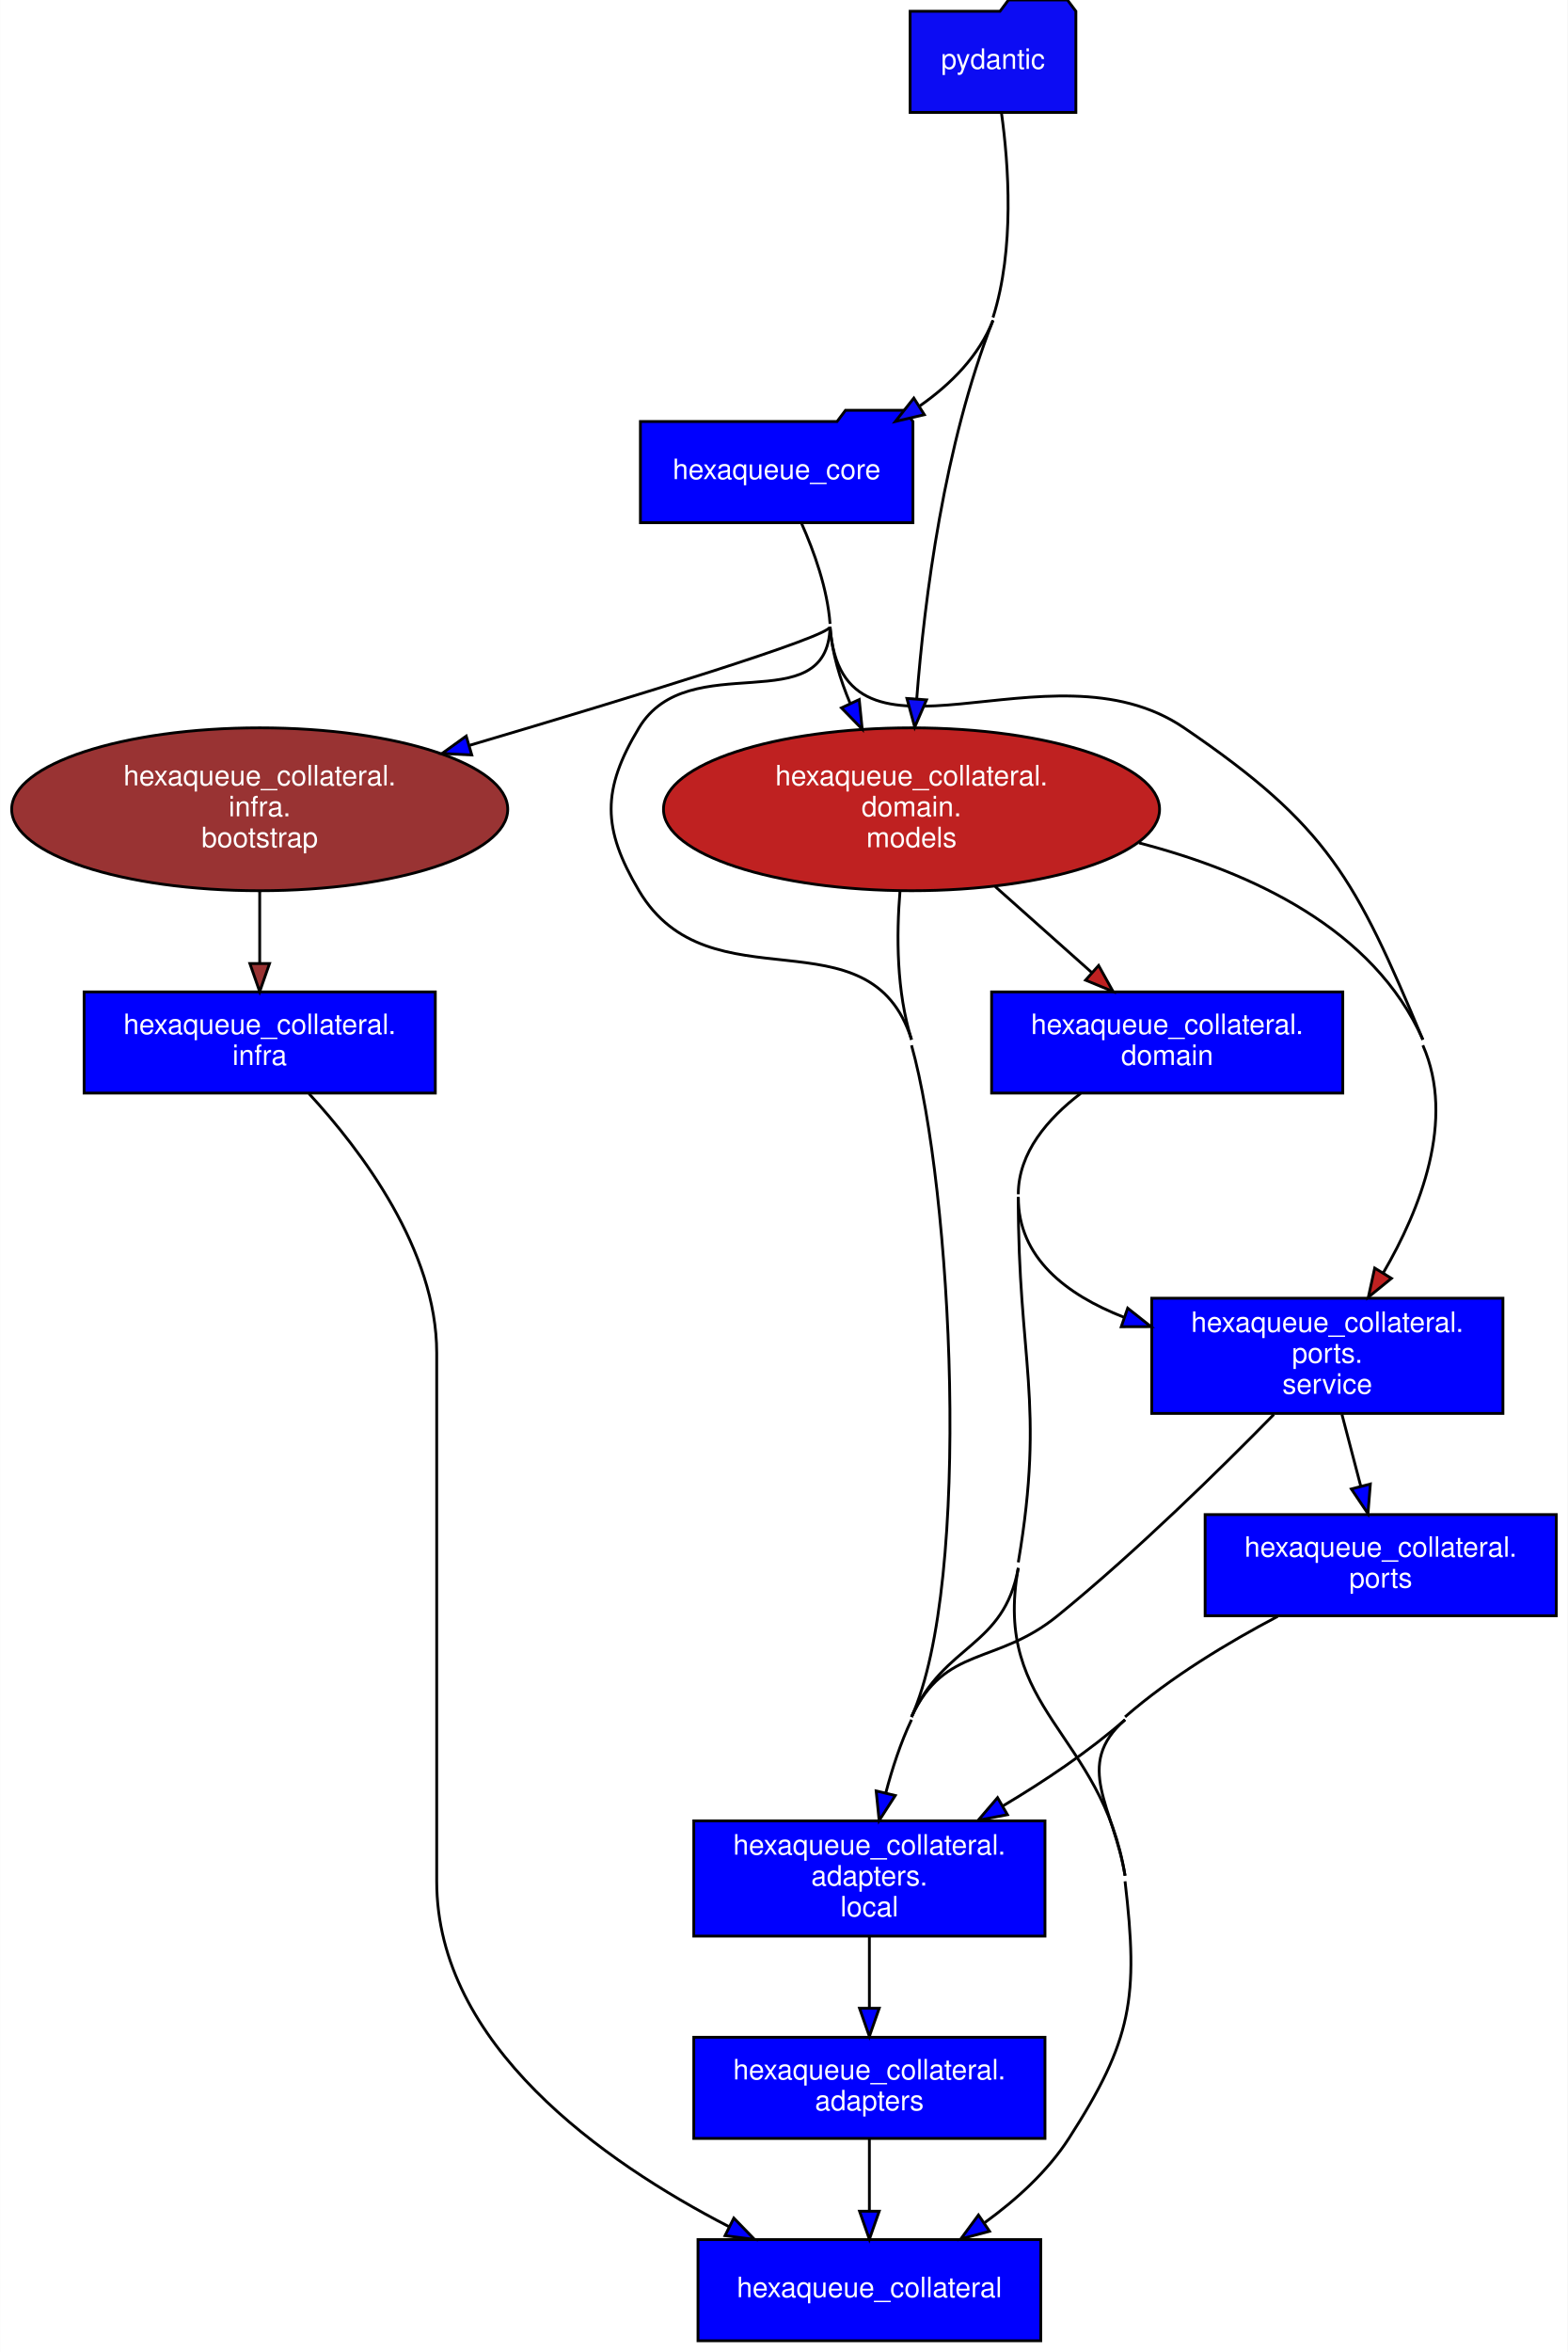
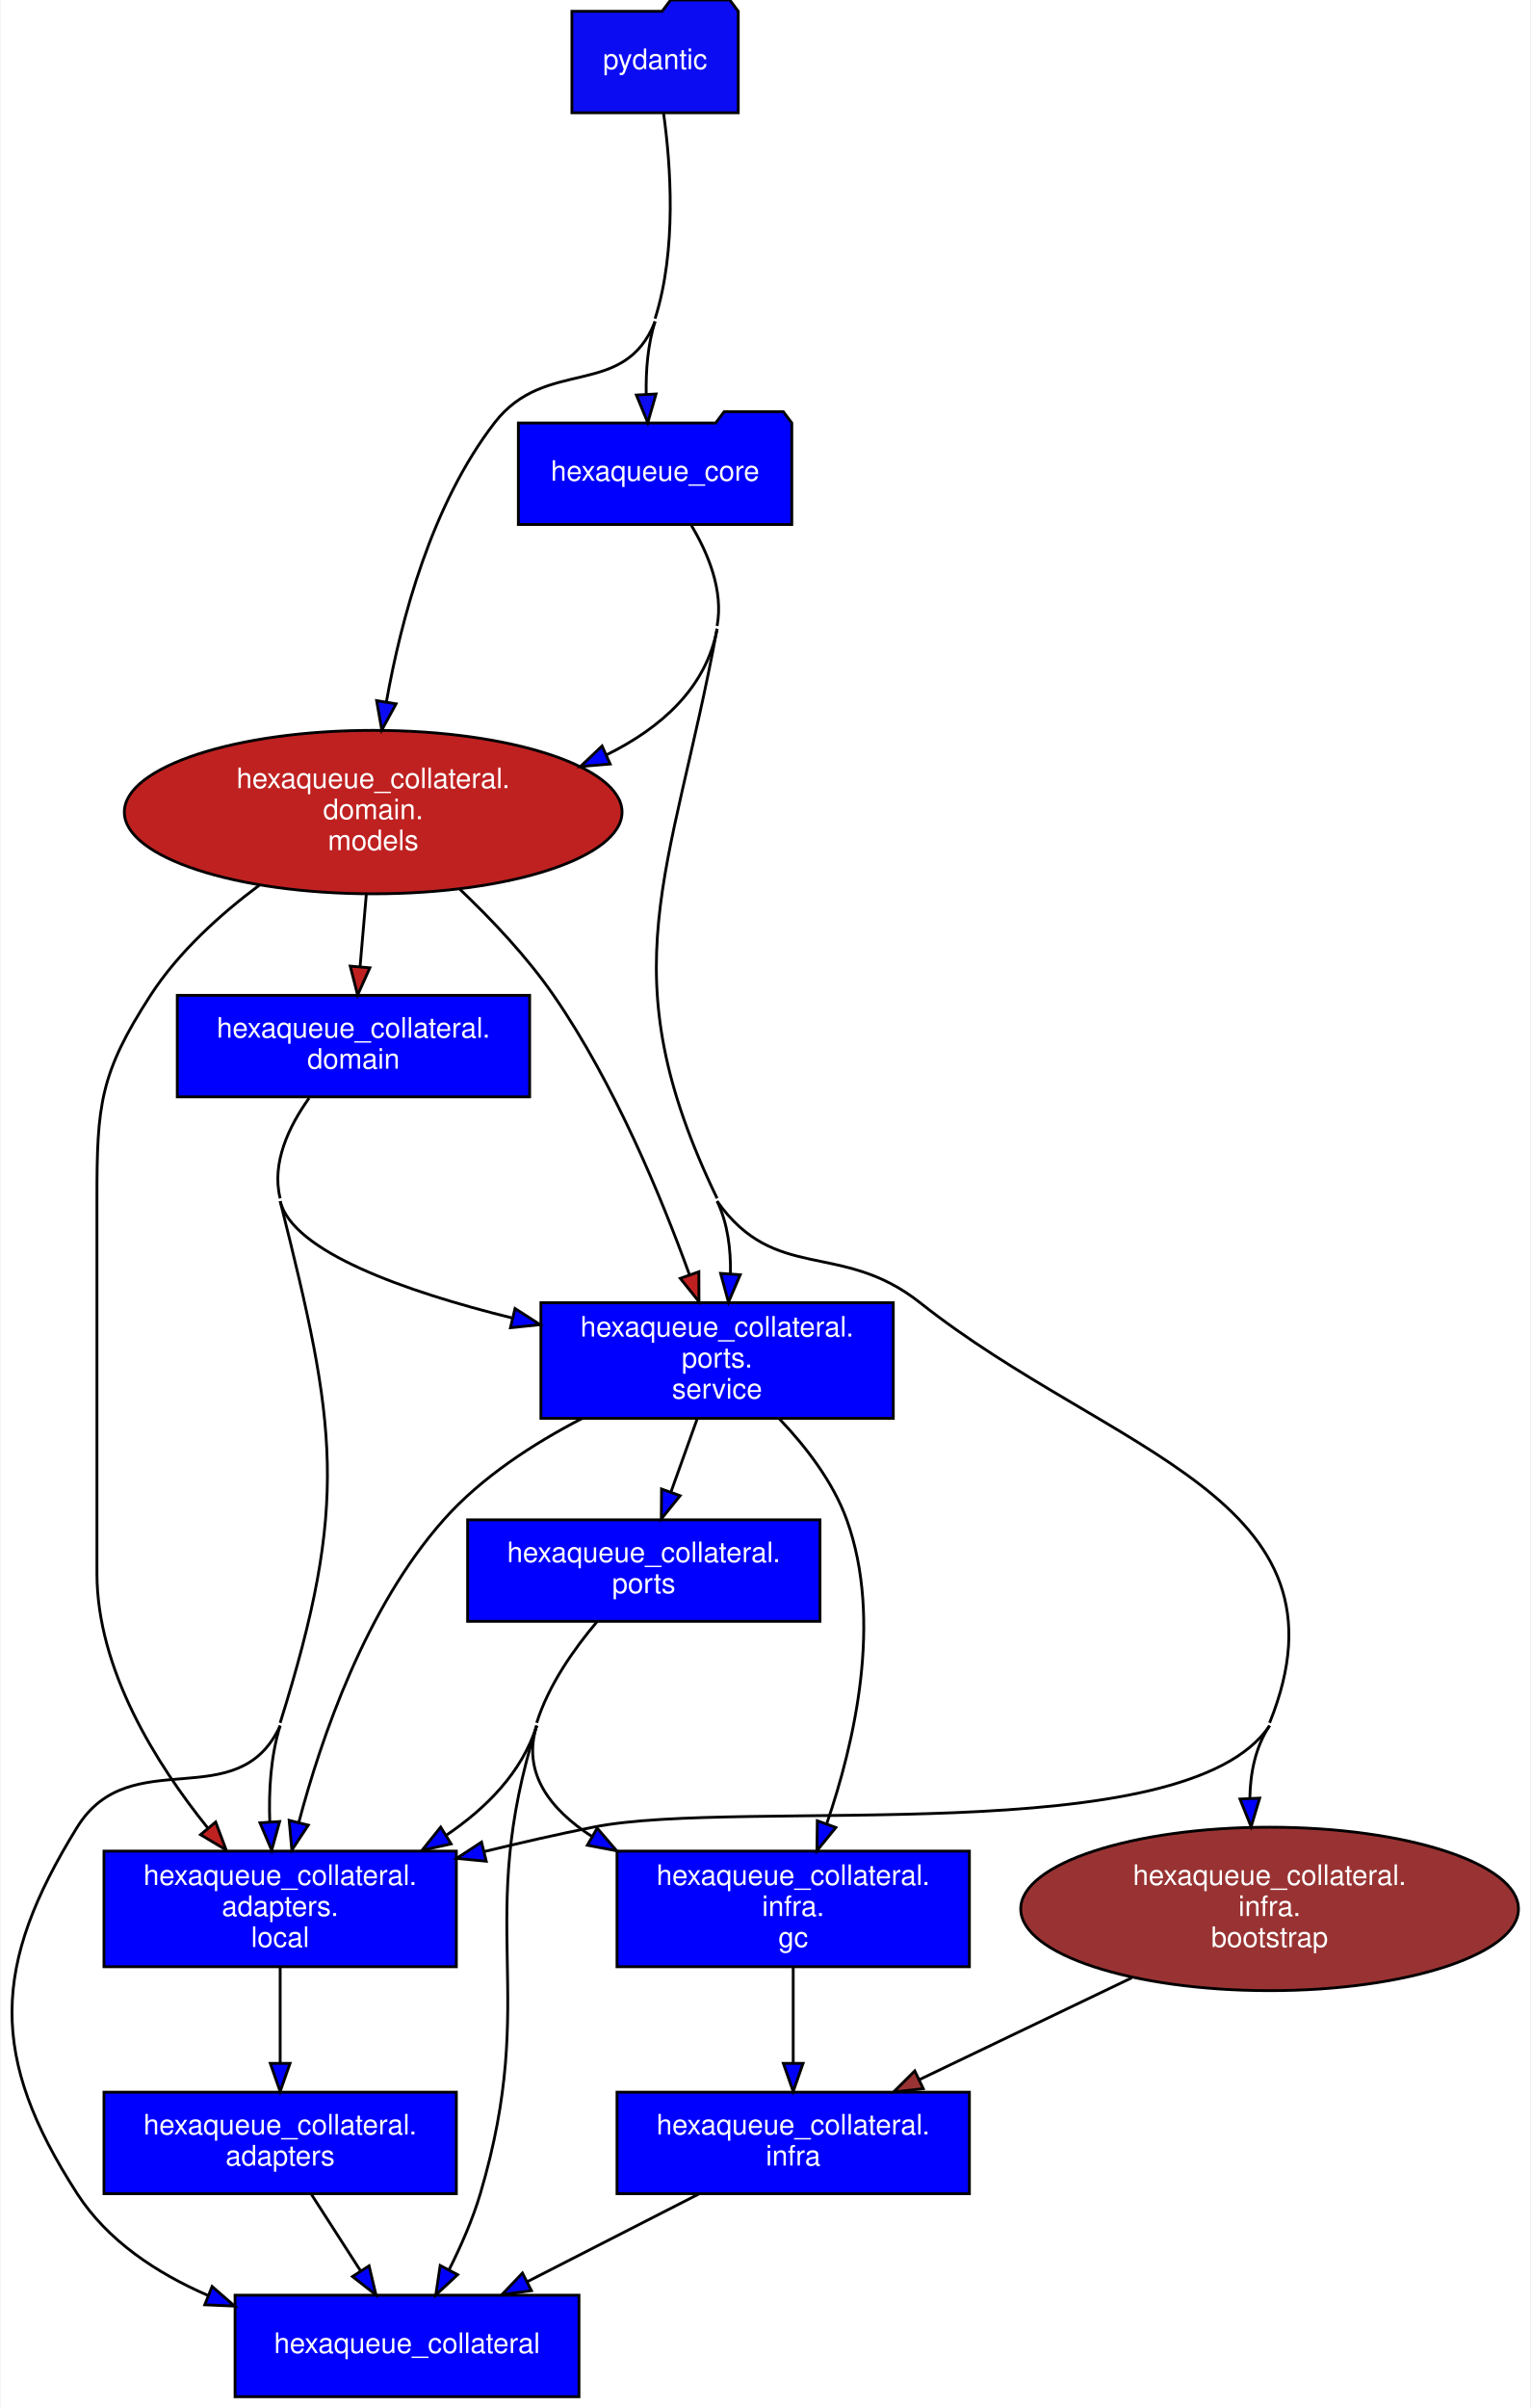
- <svg xmlns="http://www.w3.org/2000/svg" width="558pt" height="837pt" viewBox="0.00 0.00 557.89 836.98">
-   <g id="graph0" class="graph" transform="scale(1 1) rotate(0) translate(4 832.98)">
+ <svg xmlns="http://www.w3.org/2000/svg" width="543pt" height="854pt" viewBox="0.00 0.00 542.58 853.97">
+   <g id="graph0" class="graph" transform="scale(1 1) rotate(0) translate(4 849.97)">
    <style>.edge&gt;path:hover{stroke-width:8}</style>
-     <polygon fill="white" stroke="transparent" points="-4,4 -4,-832.98 553.89,-832.98 553.89,4 -4,4" />
+     <polygon fill="white" stroke="transparent" points="-4,4 -4,-849.97 538.58,-849.97 538.58,4 -4,4" />
    <g id="node1" class="node">
      <style>.edge&gt;path:hover{stroke-width:8}</style>
-       <polygon fill="blue" stroke="black" points="366.39,-36 244.39,-36 244.39,0 366.39,0 366.39,-36" />
-       <text text-anchor="middle" x="305.39" y="-15.5" font-family="Helvetica,sans-Serif" font-size="10.00" fill="white">hexaqueue_collateral</text>
+       <polygon fill="blue" stroke="black" points="201.19,-36 79.19,-36 79.19,0 201.19,0 201.19,-36" />
+       <text text-anchor="middle" x="140.19" y="-15.5" font-family="Helvetica,sans-Serif" font-size="10.00" fill="white">hexaqueue_collateral</text>
    </g>
    <g id="node2" class="node">
      <style>.edge&gt;path:hover{stroke-width:8}</style>
-       <polygon fill="blue" stroke="black" points="367.89,-108 242.89,-108 242.89,-72 367.89,-72 367.89,-108" />
-       <text text-anchor="middle" x="305.39" y="-93" font-family="Helvetica,sans-Serif" font-size="10.00" fill="white">hexaqueue_collateral.</text>
-       <text text-anchor="middle" x="305.39" y="-82" font-family="Helvetica,sans-Serif" font-size="10.00" fill="white">adapters</text>
+       <polygon fill="blue" stroke="black" points="157.69,-108 32.69,-108 32.69,-72 157.69,-72 157.69,-108" />
+       <text text-anchor="middle" x="95.19" y="-93" font-family="Helvetica,sans-Serif" font-size="10.00" fill="white">hexaqueue_collateral.</text>
+       <text text-anchor="middle" x="95.19" y="-82" font-family="Helvetica,sans-Serif" font-size="10.00" fill="white">adapters</text>
    </g>
    <g id="edge1" class="edge">
      <style>.edge&gt;path:hover{stroke-width:8}</style>
-       <path fill="none" stroke="black" d="M305.39,-71.7C305.39,-63.98 305.39,-54.71 305.39,-46.11" />
-       <polygon fill="blue" stroke="black" points="308.89,-46.1 305.39,-36.1 301.89,-46.1 308.89,-46.1" />
+       <path fill="none" stroke="black" d="M106.31,-71.7C111.54,-63.56 117.89,-53.69 123.67,-44.7" />
+       <polygon fill="blue" stroke="black" points="126.73,-46.41 129.19,-36.1 120.84,-42.62 126.73,-46.41" />
    </g>
    <g id="node3" class="node">
      <style>.edge&gt;path:hover{stroke-width:8}</style>
-       <polygon fill="blue" stroke="black" points="367.89,-185 242.89,-185 242.89,-144 367.89,-144 367.89,-185" />
-       <text text-anchor="middle" x="305.39" y="-173" font-family="Helvetica,sans-Serif" font-size="10.00" fill="white">hexaqueue_collateral.</text>
-       <text text-anchor="middle" x="305.39" y="-162" font-family="Helvetica,sans-Serif" font-size="10.00" fill="white">adapters.</text>
-       <text text-anchor="middle" x="305.39" y="-151" font-family="Helvetica,sans-Serif" font-size="10.00" fill="white">local</text>
+       <polygon fill="blue" stroke="black" points="157.69,-193.49 32.69,-193.49 32.69,-152.49 157.69,-152.49 157.69,-193.49" />
+       <text text-anchor="middle" x="95.19" y="-181.49" font-family="Helvetica,sans-Serif" font-size="10.00" fill="white">hexaqueue_collateral.</text>
+       <text text-anchor="middle" x="95.19" y="-170.49" font-family="Helvetica,sans-Serif" font-size="10.00" fill="white">adapters.</text>
+       <text text-anchor="middle" x="95.19" y="-159.49" font-family="Helvetica,sans-Serif" font-size="10.00" fill="white">local</text>
    </g>
    <g id="edge2" class="edge">
      <style>.edge&gt;path:hover{stroke-width:8}</style>
-       <path fill="none" stroke="black" d="M305.39,-143.69C305.39,-135.91 305.39,-126.84 305.39,-118.45" />
-       <polygon fill="blue" stroke="black" points="308.89,-118.32 305.39,-108.32 301.89,-118.32 308.89,-118.32" />
+       <path fill="none" stroke="black" d="M95.19,-152.39C95.19,-142.17 95.19,-129.51 95.19,-118.34" />
+       <polygon fill="blue" stroke="black" points="98.69,-118.23 95.19,-108.23 91.69,-118.23 98.69,-118.23" />
    </g>
    <g id="node4" class="node">
      <style>.edge&gt;path:hover{stroke-width:8}</style>
-       <polygon fill="blue" stroke="black" points="473.89,-480 348.89,-480 348.89,-444 473.89,-444 473.89,-480" />
-       <text text-anchor="middle" x="411.39" y="-465" font-family="Helvetica,sans-Serif" font-size="10.00" fill="white">hexaqueue_collateral.</text>
-       <text text-anchor="middle" x="411.39" y="-454" font-family="Helvetica,sans-Serif" font-size="10.00" fill="white">domain</text>
+       <polygon fill="blue" stroke="black" points="183.69,-496.98 58.69,-496.98 58.69,-460.98 183.69,-460.98 183.69,-496.98" />
+       <text text-anchor="middle" x="121.19" y="-481.98" font-family="Helvetica,sans-Serif" font-size="10.00" fill="white">hexaqueue_collateral.</text>
+       <text text-anchor="middle" x="121.19" y="-470.98" font-family="Helvetica,sans-Serif" font-size="10.00" fill="white">domain</text>
    </g>
    <g id="edge3" class="edge">
      <style>.edge&gt;path:hover{stroke-width:8}</style>
-       <path fill="none" stroke="black" d="M358.39,-275C349.11,-224.33 388.14,-216.35 396.39,-165.5" />
-       <path fill="none" stroke="black" d="M396.39,-163.5C401.22,-122.15 398.93,-106.99 376.39,-72 368.82,-60.25 357.68,-50.17 346.46,-42.05" />
-       <polygon fill="blue" stroke="black" points="348.16,-38.97 337.92,-36.22 344.21,-44.75 348.16,-38.97" />
+       <path fill="none" stroke="black" d="M105.45,-460.55C98.3,-450.54 92.05,-437.51 95.19,-424.98" />
+       <path fill="none" stroke="black" d="M95.19,-423.98C115.19,-344.23 119.77,-317.44 95.19,-238.98" />
+       <path fill="none" stroke="black" d="M95.19,-237.98C80.3,-205.45 42,-232.42 23.19,-201.98 -7.18,-152.84 -8.12,-120.55 23.19,-72 33.94,-55.32 51.36,-43.84 69.5,-35.95" />
+       <polygon fill="blue" stroke="black" points="71.04,-39.1 79.03,-32.14 68.44,-32.6 71.04,-39.1" />
    </g>
    <g id="edge4" class="edge">
      <style>.edge&gt;path:hover{stroke-width:8}</style>
-       <path fill="none" stroke="black" d="M380.58,-443.86C368.93,-434.97 358.42,-422.83 358.39,-408" />
-       <path fill="none" stroke="black" d="M358.39,-407C358.28,-349.22 368.03,-333.97 358.39,-277" />
-       <path fill="none" stroke="black" d="M358.39,-275C353.17,-246.49 332.28,-248.43 320.39,-222" />
+       <path fill="none" stroke="black" d="M95.19,-237.98C91.79,-227.14 91.11,-214.74 91.51,-203.76" />
+       <polygon fill="blue" stroke="black" points="95.01,-203.98 92.18,-193.77 88.02,-203.52 95.01,-203.98" />
+     </g>
+     <g id="node10" class="node">
+       <style>.edge&gt;path:hover{stroke-width:8}</style>
+       <polygon fill="blue" stroke="black" points="312.69,-387.98 187.69,-387.98 187.69,-346.98 312.69,-346.98 312.69,-387.98" />
+       <text text-anchor="middle" x="250.19" y="-375.98" font-family="Helvetica,sans-Serif" font-size="10.00" fill="white">hexaqueue_collateral.</text>
+       <text text-anchor="middle" x="250.19" y="-364.98" font-family="Helvetica,sans-Serif" font-size="10.00" fill="white">ports.</text>
+       <text text-anchor="middle" x="250.19" y="-353.98" font-family="Helvetica,sans-Serif" font-size="10.00" fill="white">service</text>
+     </g>
+     <g id="edge5" class="edge">
+       <style>.edge&gt;path:hover{stroke-width:8}</style>
+       <path fill="none" stroke="black" d="M95.19,-423.98C99.69,-406.04 139.26,-392.05 177.29,-382.61" />
+       <polygon fill="blue" stroke="black" points="178.51,-385.92 187.42,-380.19 176.88,-379.11 178.51,-385.92" />
+     </g>
+     <g id="node5" class="node">
+       <style>.edge&gt;path:hover{stroke-width:8}</style>
+       <ellipse fill="#bf2121" stroke="black" cx="128.19" cy="-561.97" rx="88.28" ry="28.98" />
+       <text text-anchor="middle" x="128.19" y="-570.47" font-family="Helvetica,sans-Serif" font-size="10.00" fill="#ffffff">hexaqueue_collateral.</text>
+       <text text-anchor="middle" x="128.19" y="-559.47" font-family="Helvetica,sans-Serif" font-size="10.00" fill="#ffffff">domain.</text>
+       <text text-anchor="middle" x="128.19" y="-548.47" font-family="Helvetica,sans-Serif" font-size="10.00" fill="#ffffff">models</text>
+     </g>
+     <g id="edge6" class="edge">
+       <style>.edge&gt;path:hover{stroke-width:8}</style>
+       <path fill="none" stroke="black" d="M87.84,-536.08C73.78,-525.59 59.06,-512.25 49.19,-496.98 31.22,-469.19 30.19,-458.08 30.19,-424.98 30.19,-424.98 30.19,-424.98 30.19,-291.98 30.19,-257.82 51.35,-224.23 69.52,-201.68" />
+       <polygon fill="#bf2121" stroke="black" points="72.31,-203.81 76.04,-193.89 66.94,-199.32 72.31,-203.81" />
+     </g>
+     <g id="edge7" class="edge">
+       <style>.edge&gt;path:hover{stroke-width:8}</style>
+       <path fill="none" stroke="black" d="M125.74,-532.65C125.03,-524.4 124.25,-515.41 123.54,-507.23" />
+       <polygon fill="#bf2121" stroke="black" points="127.01,-506.74 122.67,-497.08 120.04,-507.34 127.01,-506.74" />
+     </g>
+     <g id="edge8" class="edge">
+       <style>.edge&gt;path:hover{stroke-width:8}</style>
+       <path fill="none" stroke="black" d="M158.93,-534.61C170.36,-523.76 182.81,-510.56 192.19,-496.98 213.78,-465.74 230.51,-425.16 240.33,-398.04" />
+       <polygon fill="#bf2121" stroke="black" points="243.72,-398.95 243.76,-388.35 237.12,-396.61 243.72,-398.95" />
+     </g>
+     <g id="node6" class="node">
+       <style>.edge&gt;path:hover{stroke-width:8}</style>
+       <polygon fill="blue" stroke="black" points="339.69,-108 214.69,-108 214.69,-72 339.69,-72 339.69,-108" />
+       <text text-anchor="middle" x="277.19" y="-93" font-family="Helvetica,sans-Serif" font-size="10.00" fill="white">hexaqueue_collateral.</text>
+       <text text-anchor="middle" x="277.19" y="-82" font-family="Helvetica,sans-Serif" font-size="10.00" fill="white">infra</text>
+     </g>
+     <g id="edge9" class="edge">
+       <style>.edge&gt;path:hover{stroke-width:8}</style>
+       <path fill="none" stroke="black" d="M243.67,-71.88C225.35,-62.51 202.45,-50.81 182.86,-40.8" />
+       <polygon fill="blue" stroke="black" points="184.33,-37.62 173.83,-36.19 181.14,-43.86 184.33,-37.62" />
+     </g>
+     <g id="node7" class="node">
+       <style>.edge&gt;path:hover{stroke-width:8}</style>
+       <ellipse fill="#993333" stroke="black" cx="446.19" cy="-172.99" rx="88.28" ry="28.98" />
+       <text text-anchor="middle" x="446.19" y="-181.49" font-family="Helvetica,sans-Serif" font-size="10.00" fill="#ffffff">hexaqueue_collateral.</text>
+       <text text-anchor="middle" x="446.19" y="-170.49" font-family="Helvetica,sans-Serif" font-size="10.00" fill="#ffffff">infra.</text>
+       <text text-anchor="middle" x="446.19" y="-159.49" font-family="Helvetica,sans-Serif" font-size="10.00" fill="#ffffff">bootstrap</text>
+     </g>
+     <g id="edge10" class="edge">
+       <style>.edge&gt;path:hover{stroke-width:8}</style>
+       <path fill="none" stroke="black" d="M397.31,-148.57C373.57,-137.19 345.25,-123.62 322.07,-112.51" />
+       <polygon fill="#993333" stroke="black" points="323.34,-109.24 312.81,-108.07 320.31,-115.55 323.34,-109.24" />
+     </g>
+     <g id="node8" class="node">
+       <style>.edge&gt;path:hover{stroke-width:8}</style>
+       <polygon fill="blue" stroke="black" points="339.69,-193.49 214.69,-193.49 214.69,-152.49 339.69,-152.49 339.69,-193.49" />
+       <text text-anchor="middle" x="277.19" y="-181.49" font-family="Helvetica,sans-Serif" font-size="10.00" fill="white">hexaqueue_collateral.</text>
+       <text text-anchor="middle" x="277.19" y="-170.49" font-family="Helvetica,sans-Serif" font-size="10.00" fill="white">infra.</text>
+       <text text-anchor="middle" x="277.19" y="-159.49" font-family="Helvetica,sans-Serif" font-size="10.00" fill="white">gc</text>
+     </g>
+     <g id="edge11" class="edge">
+       <style>.edge&gt;path:hover{stroke-width:8}</style>
+       <path fill="none" stroke="black" d="M277.19,-152.39C277.19,-142.17 277.19,-129.51 277.19,-118.34" />
+       <polygon fill="blue" stroke="black" points="280.69,-118.23 277.19,-108.23 273.69,-118.23 280.69,-118.23" />
    </g>
    <g id="node9" class="node">
      <style>.edge&gt;path:hover{stroke-width:8}</style>
-       <polygon fill="blue" stroke="black" points="530.89,-371 405.89,-371 405.89,-330 530.89,-330 530.89,-371" />
-       <text text-anchor="middle" x="468.39" y="-359" font-family="Helvetica,sans-Serif" font-size="10.00" fill="white">hexaqueue_collateral.</text>
-       <text text-anchor="middle" x="468.39" y="-348" font-family="Helvetica,sans-Serif" font-size="10.00" fill="white">ports.</text>
-       <text text-anchor="middle" x="468.39" y="-337" font-family="Helvetica,sans-Serif" font-size="10.00" fill="white">service</text>
-     </g>
-     <g id="edge5" class="edge">
-       <style>.edge&gt;path:hover{stroke-width:8}</style>
-       <path fill="none" stroke="black" d="M358.39,-407C358.35,-385.48 375.32,-372.31 395.95,-364.24" />
-       <polygon fill="blue" stroke="black" points="397.33,-367.46 405.63,-360.88 395.04,-360.85 397.33,-367.46" />
-     </g>
-     <g id="node5" class="node">
-       <style>.edge&gt;path:hover{stroke-width:8}</style>
-       <ellipse fill="#bf2121" stroke="black" cx="320.39" cy="-544.99" rx="88.28" ry="28.98" />
-       <text text-anchor="middle" x="320.39" y="-553.49" font-family="Helvetica,sans-Serif" font-size="10.00" fill="#ffffff">hexaqueue_collateral.</text>
-       <text text-anchor="middle" x="320.39" y="-542.49" font-family="Helvetica,sans-Serif" font-size="10.00" fill="#ffffff">domain.</text>
-       <text text-anchor="middle" x="320.39" y="-531.49" font-family="Helvetica,sans-Serif" font-size="10.00" fill="#ffffff">models</text>
-     </g>
-     <g id="edge6" class="edge">
-       <style>.edge&gt;path:hover{stroke-width:8}</style>
-       <path fill="none" stroke="black" d="M316.3,-516C314.98,-500.1 315.03,-480.03 320.39,-463" />
-     </g>
-     <g id="edge7" class="edge">
-       <style>.edge&gt;path:hover{stroke-width:8}</style>
-       <path fill="none" stroke="black" d="M350.19,-517.47C361.28,-507.6 373.8,-496.46 384.6,-486.84" />
-       <polygon fill="#bf2121" stroke="black" points="386.98,-489.4 392.13,-480.14 382.33,-484.18 386.98,-489.4" />
-     </g>
-     <g id="edge8" class="edge">
-       <style>.edge&gt;path:hover{stroke-width:8}</style>
-       <path fill="none" stroke="black" d="M401.36,-533.02C441.48,-522.62 485,-502.39 502.39,-463" />
-       <path fill="none" stroke="black" d="M502.39,-461C514.12,-434.43 501.43,-402.58 488.35,-380.1" />
-       <polygon fill="#bf2121" stroke="black" points="491.21,-378.06 482.99,-371.38 485.25,-381.73 491.21,-378.06" />
-     </g>
-     <g id="node6" class="node">
-       <style>.edge&gt;path:hover{stroke-width:8}</style>
-       <polygon fill="blue" stroke="black" points="150.89,-480 25.89,-480 25.89,-444 150.89,-444 150.89,-480" />
-       <text text-anchor="middle" x="88.39" y="-465" font-family="Helvetica,sans-Serif" font-size="10.00" fill="white">hexaqueue_collateral.</text>
-       <text text-anchor="middle" x="88.39" y="-454" font-family="Helvetica,sans-Serif" font-size="10.00" fill="white">infra</text>
-     </g>
-     <g id="edge9" class="edge">
-       <style>.edge&gt;path:hover{stroke-width:8}</style>
-       <path fill="none" stroke="black" d="M105.94,-443.78C124.58,-423.57 151.39,-388.13 151.39,-351.5 151.39,-351.5 151.39,-351.5 151.39,-163.5 151.39,-105.36 210.48,-63.8 255.45,-40.59" />
-       <polygon fill="blue" stroke="black" points="257.14,-43.66 264.52,-36.06 254.01,-37.4 257.14,-43.66" />
-     </g>
-     <g id="node7" class="node">
-       <style>.edge&gt;path:hover{stroke-width:8}</style>
-       <ellipse fill="#993333" stroke="black" cx="88.39" cy="-544.99" rx="88.28" ry="28.98" />
-       <text text-anchor="middle" x="88.39" y="-553.49" font-family="Helvetica,sans-Serif" font-size="10.00" fill="#ffffff">hexaqueue_collateral.</text>
-       <text text-anchor="middle" x="88.39" y="-542.49" font-family="Helvetica,sans-Serif" font-size="10.00" fill="#ffffff">infra.</text>
-       <text text-anchor="middle" x="88.39" y="-531.49" font-family="Helvetica,sans-Serif" font-size="10.00" fill="#ffffff">bootstrap</text>
-     </g>
-     <g id="edge10" class="edge">
-       <style>.edge&gt;path:hover{stroke-width:8}</style>
-       <path fill="none" stroke="black" d="M88.39,-515.66C88.39,-507.42 88.39,-498.43 88.39,-490.25" />
-       <polygon fill="#993333" stroke="black" points="91.89,-490.1 88.39,-480.1 84.89,-490.1 91.89,-490.1" />
-     </g>
-     <g id="node8" class="node">
-       <style>.edge&gt;path:hover{stroke-width:8}</style>
-       <polygon fill="blue" stroke="black" points="549.89,-294 424.89,-294 424.89,-258 549.89,-258 549.89,-294" />
-       <text text-anchor="middle" x="487.39" y="-279" font-family="Helvetica,sans-Serif" font-size="10.00" fill="white">hexaqueue_collateral.</text>
-       <text text-anchor="middle" x="487.39" y="-268" font-family="Helvetica,sans-Serif" font-size="10.00" fill="white">ports</text>
-     </g>
-     <g id="edge11" class="edge">
-       <style>.edge&gt;path:hover{stroke-width:8}</style>
-       <path fill="none" stroke="black" d="M396.39,-221C377.82,-204.77 392.44,-189.85 396.39,-165.5" />
+       <polygon fill="blue" stroke="black" points="286.69,-310.98 161.69,-310.98 161.69,-274.98 286.69,-274.98 286.69,-310.98" />
+       <text text-anchor="middle" x="224.19" y="-295.98" font-family="Helvetica,sans-Serif" font-size="10.00" fill="white">hexaqueue_collateral.</text>
+       <text text-anchor="middle" x="224.19" y="-284.98" font-family="Helvetica,sans-Serif" font-size="10.00" fill="white">ports</text>
    </g>
    <g id="edge12" class="edge">
      <style>.edge&gt;path:hover{stroke-width:8}</style>
-       <path fill="none" stroke="black" d="M450.73,-257.78C433.23,-248.57 412.63,-236.2 396.39,-222" />
-       <path fill="none" stroke="black" d="M396.39,-221C383.35,-209.6 367.69,-199.12 353.06,-190.41" />
-       <polygon fill="blue" stroke="black" points="354.52,-187.21 344.11,-185.22 351.01,-193.27 354.52,-187.21" />
+       <path fill="none" stroke="black" d="M186.19,-237.98C163.91,-167.1 187.29,-143.24 166.19,-72 163.48,-62.86 159.31,-53.37 155.09,-44.98" />
+       <polygon fill="blue" stroke="black" points="158.15,-43.28 150.39,-36.07 151.96,-46.54 158.15,-43.28" />
    </g>
    <g id="edge13" class="edge">
      <style>.edge&gt;path:hover{stroke-width:8}</style>
-       <path fill="none" stroke="black" d="M449.36,-329.64C430.55,-310.44 400.6,-280.97 372.39,-258 350.59,-240.25 332.19,-247.51 320.39,-222" />
+       <path fill="none" stroke="black" d="M207.65,-274.92C199.44,-265.23 190.4,-252.38 186.19,-238.98" />
+       <path fill="none" stroke="black" d="M186.19,-237.98C181.01,-221.5 168.34,-208.73 154.05,-199.08" />
+       <polygon fill="blue" stroke="black" points="155.83,-196.06 145.49,-193.75 152.13,-202.01 155.83,-196.06" />
    </g>
    <g id="edge14" class="edge">
      <style>.edge&gt;path:hover{stroke-width:8}</style>
-       <path fill="none" stroke="black" d="M473.58,-329.69C475.64,-321.82 478.05,-312.64 480.27,-304.17" />
-       <polygon fill="blue" stroke="black" points="483.7,-304.88 482.85,-294.32 476.93,-303.11 483.7,-304.88" />
-     </g>
-     <g id="node10" class="node">
-       <style>.edge&gt;path:hover{stroke-width:8}</style>
-       <polygon fill="blue" stroke="black" points="320.89,-682.98 317.89,-686.98 296.89,-686.98 293.89,-682.98 223.89,-682.98 223.89,-646.98 320.89,-646.98 320.89,-682.98" />
-       <text text-anchor="middle" x="272.39" y="-662.48" font-family="Helvetica,sans-Serif" font-size="10.00" fill="white">hexaqueue_core</text>
+       <path fill="none" stroke="black" d="M186.19,-237.98C180.94,-221.27 190.83,-208.37 205.8,-198.67" />
+       <polygon fill="blue" stroke="black" points="207.65,-201.64 214.57,-193.61 204.16,-195.58 207.65,-201.64" />
    </g>
    <g id="edge15" class="edge">
      <style>.edge&gt;path:hover{stroke-width:8}</style>
-       <path fill="none" stroke="black" d="M291.39,-609.98C290.55,-575.8 241.03,-603.28 223.39,-573.98 210.1,-551.91 210.24,-538.16 223.39,-516 248.45,-473.75 305.64,-509.86 320.39,-463" />
-       <path fill="none" stroke="black" d="M320.39,-461C334.72,-409.86 342.17,-270.44 320.39,-222" />
-       <path fill="none" stroke="black" d="M320.39,-221C316.5,-212.84 313.48,-203.51 311.21,-194.86" />
-       <polygon fill="blue" stroke="black" points="314.61,-194.03 308.87,-185.12 307.8,-195.66 314.61,-194.03" />
+       <path fill="none" stroke="black" d="M202.37,-346.98C185.1,-338.06 166.58,-326.08 153.19,-310.98 125.59,-279.88 109.76,-233.71 101.82,-203.73" />
+       <polygon fill="blue" stroke="black" points="105.17,-202.69 99.33,-193.85 98.38,-204.4 105.17,-202.69" />
    </g>
    <g id="edge16" class="edge">
      <style>.edge&gt;path:hover{stroke-width:8}</style>
-       <path fill="none" stroke="black" d="M291.39,-609.98C292.07,-600.69 294.93,-591.25 298.6,-582.57" />
-       <polygon fill="blue" stroke="black" points="301.78,-584.04 302.84,-573.5 295.44,-581.08 301.78,-584.04" />
+       <path fill="none" stroke="black" d="M272.24,-346.84C281.53,-337.1 291.31,-324.52 296.19,-310.98 309.03,-275.38 298.85,-231.68 289.13,-203.35" />
+       <polygon fill="blue" stroke="black" points="292.32,-201.86 285.62,-193.65 285.74,-204.25 292.32,-201.86" />
    </g>
    <g id="edge17" class="edge">
      <style>.edge&gt;path:hover{stroke-width:8}</style>
-       <path fill="none" stroke="black" d="M281.2,-646.84C285.72,-636.71 290.47,-623.46 291.39,-610.98" />
-       <path fill="none" stroke="black" d="M291.39,-609.98C291.64,-606.51 221.18,-584.93 163.21,-567.78" />
-       <polygon fill="blue" stroke="black" points="163.87,-564.32 153.29,-564.85 161.89,-571.04 163.87,-564.32" />
+       <path fill="none" stroke="black" d="M243.08,-346.67C240.23,-338.72 236.9,-329.42 233.83,-320.87" />
+       <polygon fill="blue" stroke="black" points="237.07,-319.53 230.4,-311.3 230.48,-321.9 237.07,-319.53" />
+     </g>
+     <g id="node11" class="node">
+       <style>.edge&gt;path:hover{stroke-width:8}</style>
+       <polygon fill="blue" stroke="black" points="276.69,-699.97 273.69,-703.97 252.69,-703.97 249.69,-699.97 179.69,-699.97 179.69,-663.97 276.69,-663.97 276.69,-699.97" />
+       <text text-anchor="middle" x="228.19" y="-679.47" font-family="Helvetica,sans-Serif" font-size="10.00" fill="white">hexaqueue_core</text>
    </g>
    <g id="edge18" class="edge">
      <style>.edge&gt;path:hover{stroke-width:8}</style>
-       <path fill="none" stroke="black" d="M291.39,-609.98C295.66,-551.9 369.25,-606.76 417.39,-573.98 468.75,-539.02 478.34,-520.29 502.39,-463" />
-     </g>
-     <g id="node11" class="node">
-       <style>.edge&gt;path:hover{stroke-width:8}</style>
-       <polygon fill="#0c0cf3" stroke="black" points="378.89,-828.98 375.89,-832.98 354.89,-832.98 351.89,-828.98 319.89,-828.98 319.89,-792.98 378.89,-792.98 378.89,-828.98" />
-       <text text-anchor="middle" x="349.39" y="-808.48" font-family="Helvetica,sans-Serif" font-size="10.00" fill="#ffffff">pydantic</text>
+       <path fill="none" stroke="black" d="M250.19,-626.97C233.84,-538.7 211.23,-505.86 250.19,-424.98" />
+       <path fill="none" stroke="black" d="M250.19,-423.98C270.88,-394.79 294.15,-410.2 322.19,-387.98 389.71,-334.47 478.48,-318.85 446.19,-238.98" />
+       <path fill="none" stroke="black" d="M446.19,-237.98C416.25,-193.12 259.06,-212.59 206.19,-201.98 193.61,-199.46 180.32,-196.43 167.47,-193.31" />
+       <polygon fill="blue" stroke="black" points="168.3,-189.91 157.76,-190.91 166.63,-196.7 168.3,-189.91" />
    </g>
    <g id="edge19" class="edge">
      <style>.edge&gt;path:hover{stroke-width:8}</style>
-       <path fill="none" stroke="black" d="M349.39,-718.98C331.99,-674.75 325.03,-620.14 322.24,-584.26" />
-       <polygon fill="#0c0cf3" stroke="black" points="325.73,-583.93 321.53,-574.21 318.75,-584.43 325.73,-583.93" />
+       <path fill="none" stroke="black" d="M240.93,-663.87C247.01,-653.75 252.51,-640.5 250.19,-627.97" />
+       <path fill="none" stroke="black" d="M250.19,-626.97C246.3,-605.95 230.26,-591.81 211.03,-582.31" />
+       <polygon fill="blue" stroke="black" points="212.25,-579.02 201.69,-578.13 209.39,-585.41 212.25,-579.02" />
    </g>
    <g id="edge20" class="edge">
      <style>.edge&gt;path:hover{stroke-width:8}</style>
-       <path fill="none" stroke="black" d="M352.39,-792.93C354.96,-774.47 357.14,-744.41 349.39,-719.98" />
-       <path fill="none" stroke="black" d="M349.39,-718.98C344.42,-706.35 334.47,-696.31 323.33,-688.52" />
-       <polygon fill="#0c0cf3" stroke="black" points="324.96,-685.41 314.64,-683 321.21,-691.32 324.96,-685.41" />
+       <path fill="none" stroke="black" d="M446.19,-237.98C441.17,-230.46 439.34,-221.26 439.18,-212.2" />
+       <polygon fill="blue" stroke="black" points="442.68,-212.28 439.63,-202.13 435.69,-211.96 442.68,-212.28" />
+     </g>
+     <g id="edge21" class="edge">
+       <style>.edge&gt;path:hover{stroke-width:8}</style>
+       <path fill="none" stroke="black" d="M250.19,-423.98C253.96,-416.14 255.08,-406.93 254.93,-398.29" />
+       <polygon fill="blue" stroke="black" points="258.41,-397.89 254.23,-388.16 251.43,-398.38 258.41,-397.89" />
+     </g>
+     <g id="node12" class="node">
+       <style>.edge&gt;path:hover{stroke-width:8}</style>
+       <polygon fill="#0c0cf3" stroke="black" points="257.69,-845.97 254.69,-849.97 233.69,-849.97 230.69,-845.97 198.69,-845.97 198.69,-809.97 257.69,-809.97 257.69,-845.97" />
+       <text text-anchor="middle" x="228.19" y="-825.47" font-family="Helvetica,sans-Serif" font-size="10.00" fill="#ffffff">pydantic</text>
+     </g>
+     <g id="edge22" class="edge">
+       <style>.edge&gt;path:hover{stroke-width:8}</style>
+       <path fill="none" stroke="black" d="M231.19,-809.91C233.76,-791.46 235.94,-761.39 228.19,-736.97" />
+       <path fill="none" stroke="black" d="M228.19,-735.97C217.22,-708.08 189.46,-723.71 171.19,-699.97 148.96,-671.07 138.09,-630.48 132.86,-600.99" />
+       <polygon fill="#0c0cf3" stroke="black" points="136.31,-600.36 131.24,-591.05 129.4,-601.49 136.31,-600.36" />
+     </g>
+     <g id="edge23" class="edge">
+       <style>.edge&gt;path:hover{stroke-width:8}</style>
+       <path fill="none" stroke="black" d="M228.19,-735.97C225.6,-727.83 224.89,-718.62 225.04,-710.2" />
+       <polygon fill="#0c0cf3" stroke="black" points="228.54,-710.25 225.6,-700.08 221.55,-709.87 228.54,-710.25" />
    </g>
  </g>
</svg>
